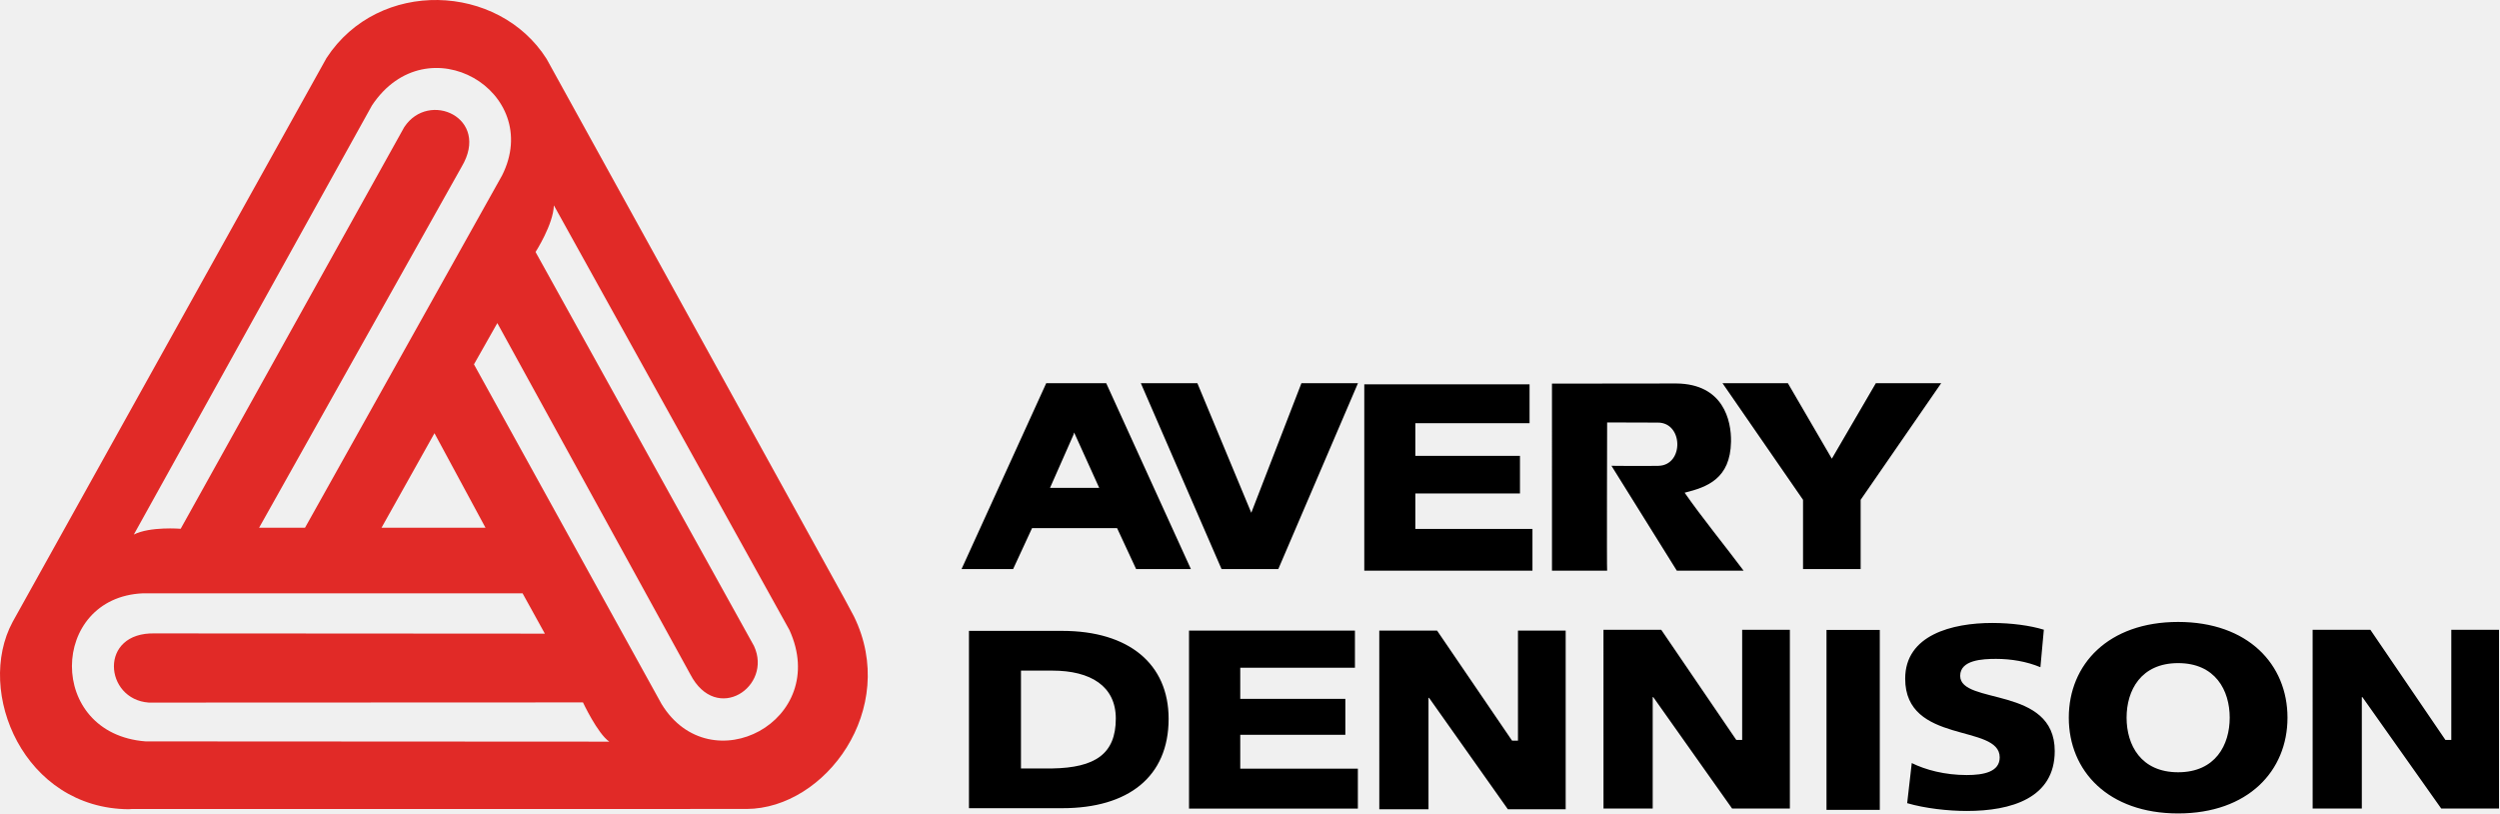
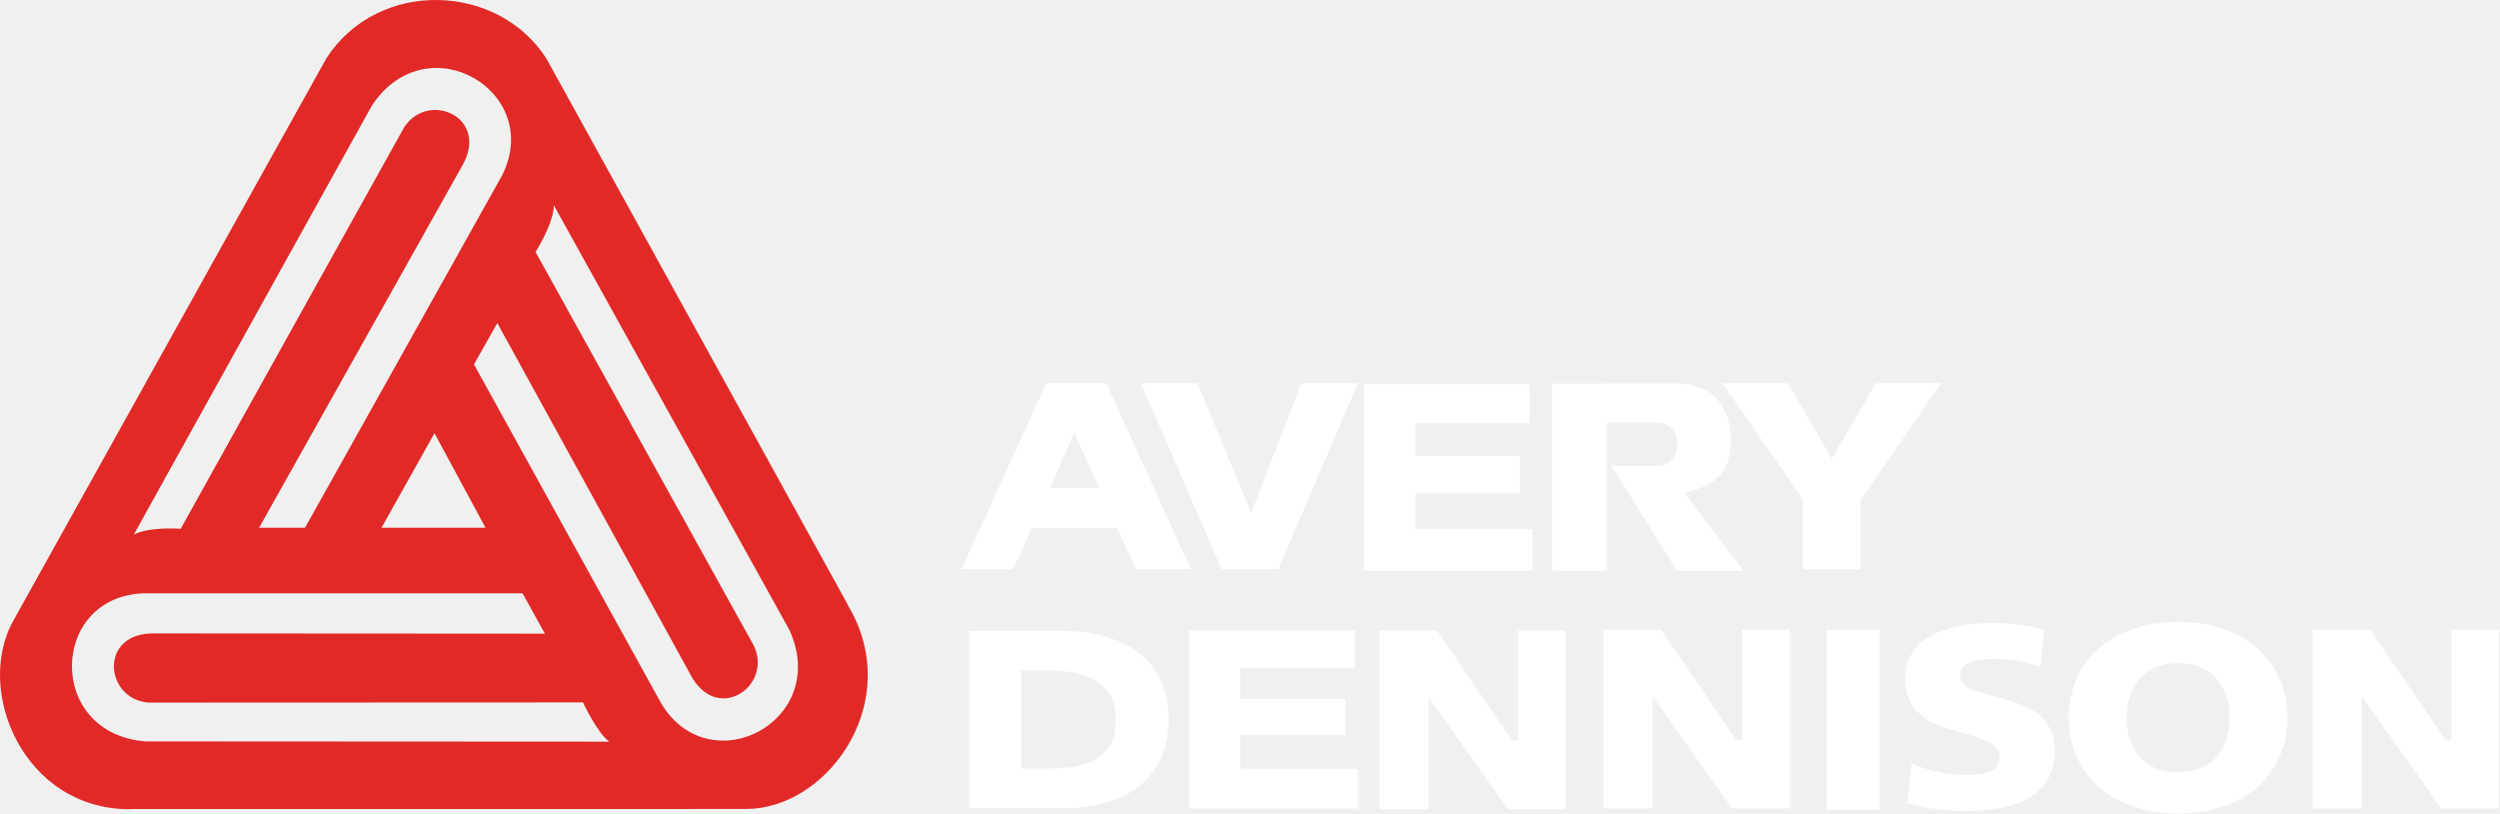
<svg xmlns="http://www.w3.org/2000/svg" version="1.1" id="Layer_1" width="289.195" height="94.096" viewBox="0 0 289.195 94.096" overflow="visible" enable-background="new 0 0 301 106.066" xml:space="preserve">
  <defs id="defs2" />
  <g id="g2" transform="translate(-6.538073,-6.174971)">
    <path fill="#e12a27" d="M 62.721,67.221 56.817,56.288 50.69,67.221 m -27.302,24.717 53.659,0.029 c -1.351,-0.924 -3.045,-4.538 -3.045,-4.538 l -50.244,0.02 C 18.603,87.086 17.907,79.27 24.48,79.446 l 45.111,0.028 -2.578,-4.665 H 23.076 C 12.262,75.282 11.883,91.05 23.388,91.938 Z M 97.893,79.052 70.635,29.93 c -0.062,2.201 -2.121,5.396 -2.121,5.396 L 93.793,80.9 c 2.18,4.694 -4.344,9.112 -7.375,3.269 L 64.09,43.549 61.387,48.323 83.1,87.621 c 5.657,9.243 19.593,1.939 14.793,-8.569 z M 49.584,18.372 22.023,68.012 c 1.882,-0.958 5.423,-0.668 5.423,-0.668 L 53.313,20.891 c 2.835,-4.326 10.02,-1.09 6.653,4.566 L 36.523,67.221 h 5.313 L 64.64,26.469 C 69.513,16.788 55.982,8.756 49.584,18.372 Z m 55.775,59.106 C 110.61,88.19 102.036,99.713 92.942,99.754 L 21.75,99.761 21.449,99.785 C 9.314,99.713 3.636,86.212 7.999,78.117 L 44.326,12.882 c 6.032,-9.235 19.898,-8.68 25.467,0.107 L 104.248,75.4 Z" id="path1" />
-     <path fill="#231F20" d="m 186.139,50.552 c 0,0 14.307,-0.017 14.398,-0.017 5.434,0.054 6.368,4.279 6.322,6.734 -0.077,4.3 -2.773,5.256 -5.366,5.902 1.859,2.692 4.872,6.403 6.824,9.021 h -7.729 l -7.565,-12.133 c 0,0 3.678,0.04 5.434,0.003 2.972,-0.067 2.889,-5.016 -0.072,-5.002 l -5.863,-0.018 c 0,0 -0.048,17.149 0,17.149 -2.178,0 -4.204,0 -6.382,0 -10e-4,-4.421 -10e-4,-21.639 -10e-4,-21.639 m -61.45,33.198 h 3.617 c 4.464,0 7.358,1.809 7.358,5.544 0,4.107 -2.4,5.688 -7.358,5.774 h -3.617 m -6.019,4.597 h 10.795 c 7.63,0 12.31,-3.62 12.31,-10.343 0,-6.35 -4.61,-10.168 -12.31,-10.168 H 118.67 Z m 25.467,0.045 h 19.539 v -4.614 h -13.611 v -3.923 h 12.162 v -4.151 h -12.162 v -3.604 h 13.272 v -4.296 h -19.2 m 22.02,20.669 h 5.693 V 86.906 h 0.07 l 9.117,12.885 h 6.688 v -20.67 h -5.521 v 12.736 h -0.679 l -8.682,-12.736 h -6.688 m 92.446,16.387 c -4.311,0 -5.965,-3.157 -5.965,-6.313 0,-3.154 1.654,-6.312 5.965,-6.312 4.314,0 5.969,3.157 5.969,6.312 -10e-4,3.156 -1.655,6.313 -5.969,6.313 m -12.653,-6.314 c 0,6.164 4.566,11.077 12.652,11.077 8.089,0 12.657,-4.913 12.657,-11.077 0,-6.161 -4.568,-11.074 -12.657,-11.074 -8.085,0 -12.652,4.913 -12.652,11.074 z m -53.846,10.508 h 5.694 V 86.82 h 0.069 l 9.117,12.882 h 6.688 v -20.67 h -5.521 v 12.739 h -0.679 l -8.683,-12.739 h -6.688 m 25.81,20.823 h 6.167 V 79.043 h -6.167 z m 9.335,-0.771 c 2.057,0.602 4.741,0.902 6.896,0.902 5.139,0 10.181,-1.477 10.181,-6.929 0,-7.591 -10.942,-5.302 -10.942,-8.704 0,-1.838 2.585,-1.96 4.145,-1.96 1.756,0 3.547,0.301 5.139,0.964 l 0.397,-4.339 c -1.557,-0.479 -3.745,-0.78 -5.968,-0.78 -4.642,0 -10.078,1.386 -10.078,6.445 0,7.652 10.939,5.182 10.939,9.099 0,1.686 -1.854,2.049 -3.813,2.049 -2.553,0 -4.775,-0.604 -6.364,-1.386 m 46.391,5.257 h 5.692 V 86.82 h 0.069 l 9.118,12.882 h 6.687 v -20.67 h -5.52 v 12.739 h -0.68 l -8.682,-12.739 h -6.686 m -143.398,-22.57 0.072,-0.261 2.902,6.406 h -5.689 m -10.241,9.399 h 5.968 l 2.193,-4.74 h 9.84 l 2.204,4.74 h 6.339 L 134.553,50.5 h -6.94 z M 163.689,50.5 h -6.543 l -5.804,14.993 -6.24,-14.993 h -6.542 l 9.342,21.506 h 6.566 M 231.183,50.5 h -7.563 l -5.094,8.735 -5.089,-8.735 h -7.565 l 9.321,13.493 v 8.013 h 6.668 v -8.013 m -57.442,8.199 h 19.462 v -4.831 h -13.555 v -4.106 h 12.11 v -4.347 h -12.11 v -3.775 h 13.22 v -4.499 h -19.127" id="path2" style="fill:#000000" />
+     <path fill="#FFFFFF" d="m 186.139,50.552 c 0,0 14.307,-0.017 14.398,-0.017 5.434,0.054 6.368,4.279 6.322,6.734 -0.077,4.3 -2.773,5.256 -5.366,5.902 1.859,2.692 4.872,6.403 6.824,9.021 h -7.729 l -7.565,-12.133 c 0,0 3.678,0.04 5.434,0.003 2.972,-0.067 2.889,-5.016 -0.072,-5.002 l -5.863,-0.018 c 0,0 -0.048,17.149 0,17.149 -2.178,0 -4.204,0 -6.382,0 -10e-4,-4.421 -10e-4,-21.639 -10e-4,-21.639 m -61.45,33.198 h 3.617 c 4.464,0 7.358,1.809 7.358,5.544 0,4.107 -2.4,5.688 -7.358,5.774 h -3.617 m -6.019,4.597 h 10.795 c 7.63,0 12.31,-3.62 12.31,-10.343 0,-6.35 -4.61,-10.168 -12.31,-10.168 H 118.67 Z m 25.467,0.045 h 19.539 v -4.614 h -13.611 v -3.923 h 12.162 v -4.151 h -12.162 v -3.604 h 13.272 v -4.296 h -19.2 m 22.02,20.669 h 5.693 V 86.906 h 0.07 l 9.117,12.885 h 6.688 v -20.67 h -5.521 v 12.736 h -0.679 l -8.682,-12.736 h -6.688 m 92.446,16.387 c -4.311,0 -5.965,-3.157 -5.965,-6.313 0,-3.154 1.654,-6.312 5.965,-6.312 4.314,0 5.969,3.157 5.969,6.312 -10e-4,3.156 -1.655,6.313 -5.969,6.313 m -12.653,-6.314 c 0,6.164 4.566,11.077 12.652,11.077 8.089,0 12.657,-4.913 12.657,-11.077 0,-6.161 -4.568,-11.074 -12.657,-11.074 -8.085,0 -12.652,4.913 -12.652,11.074 z m -53.846,10.508 h 5.694 V 86.82 h 0.069 l 9.117,12.882 h 6.688 v -20.67 h -5.521 v 12.739 h -0.679 l -8.683,-12.739 h -6.688 m 25.81,20.823 h 6.167 V 79.043 h -6.167 z m 9.335,-0.771 c 2.057,0.602 4.741,0.902 6.896,0.902 5.139,0 10.181,-1.477 10.181,-6.929 0,-7.591 -10.942,-5.302 -10.942,-8.704 0,-1.838 2.585,-1.96 4.145,-1.96 1.756,0 3.547,0.301 5.139,0.964 l 0.397,-4.339 c -1.557,-0.479 -3.745,-0.78 -5.968,-0.78 -4.642,0 -10.078,1.386 -10.078,6.445 0,7.652 10.939,5.182 10.939,9.099 0,1.686 -1.854,2.049 -3.813,2.049 -2.553,0 -4.775,-0.604 -6.364,-1.386 m 46.391,5.257 h 5.692 V 86.82 h 0.069 l 9.118,12.882 h 6.687 v -20.67 h -5.52 v 12.739 h -0.68 l -8.682,-12.739 h -6.686 m -143.398,-22.57 0.072,-0.261 2.902,6.406 h -5.689 m -10.241,9.399 h 5.968 l 2.193,-4.74 h 9.84 l 2.204,4.74 h 6.339 L 134.553,50.5 h -6.94 z M 163.689,50.5 h -6.543 l -5.804,14.993 -6.24,-14.993 h -6.542 l 9.342,21.506 h 6.566 M 231.183,50.5 h -7.563 l -5.094,8.735 -5.089,-8.735 h -7.565 l 9.321,13.493 v 8.013 h 6.668 v -8.013 m -57.442,8.199 h 19.462 v -4.831 h -13.555 v -4.106 h 12.11 v -4.347 h -12.11 v -3.775 h 13.22 v -4.499 h -19.127" id="path2" style="fill:#FFFFFF" />
  </g>
</svg>
